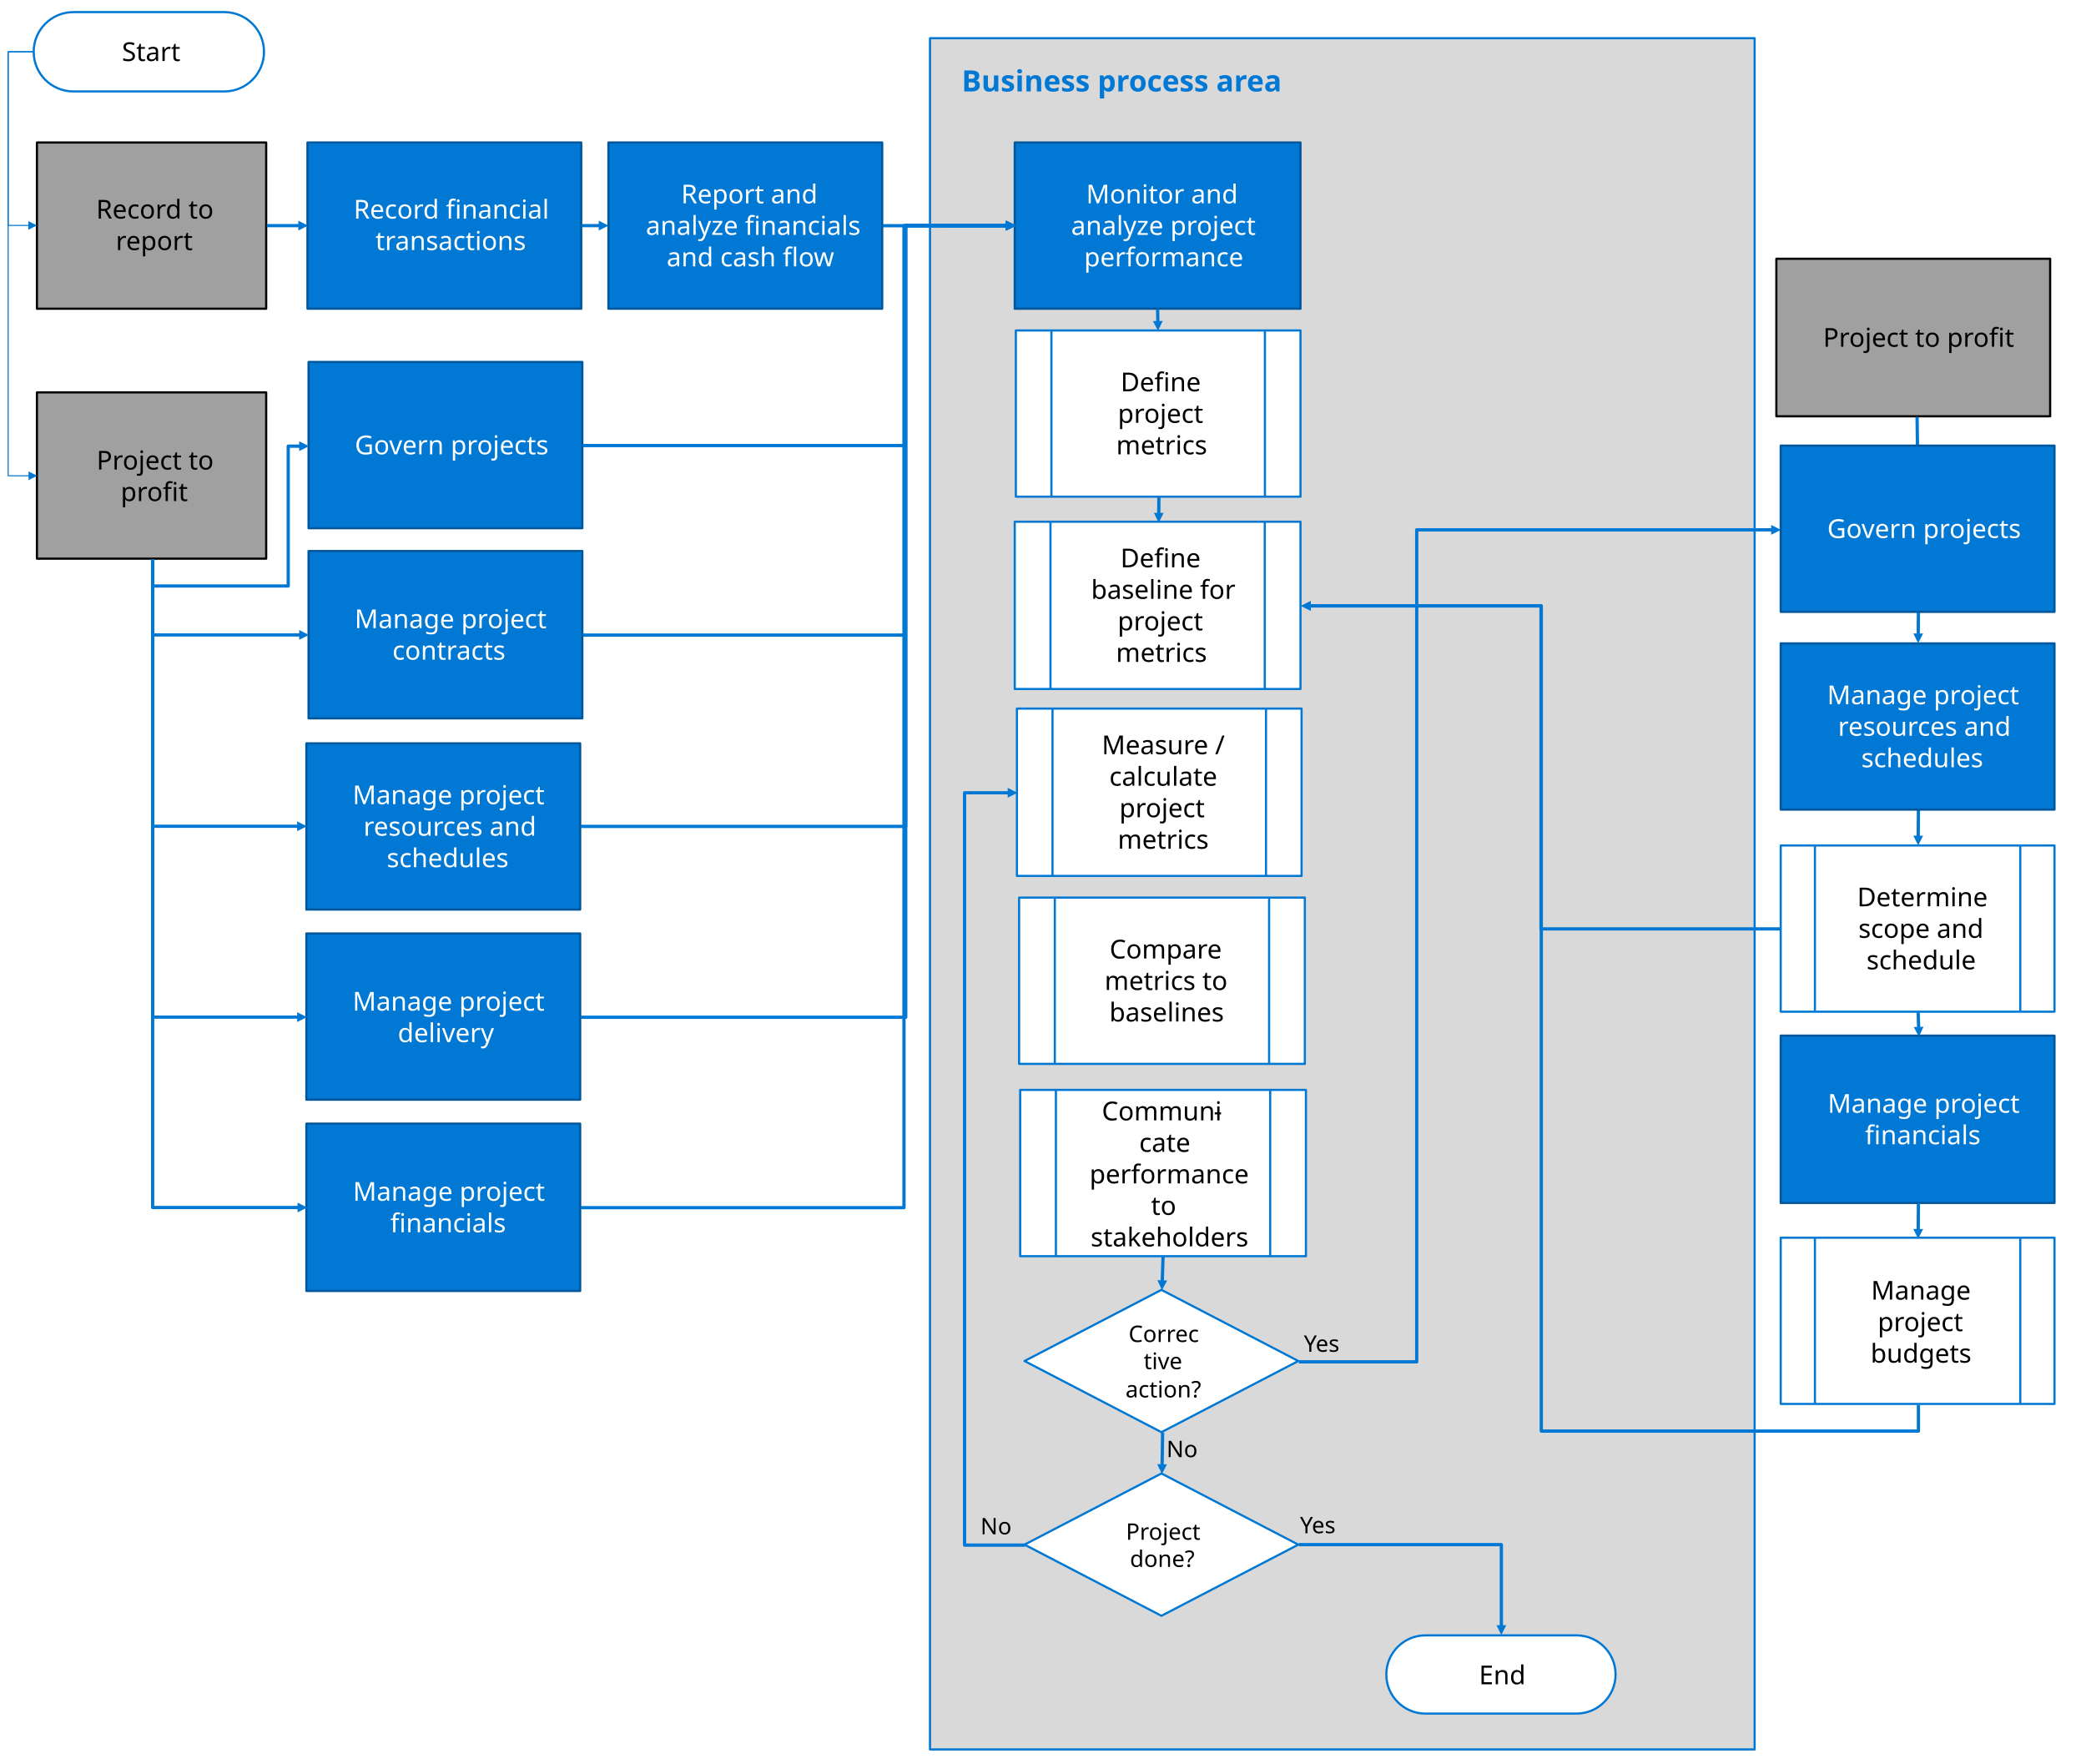
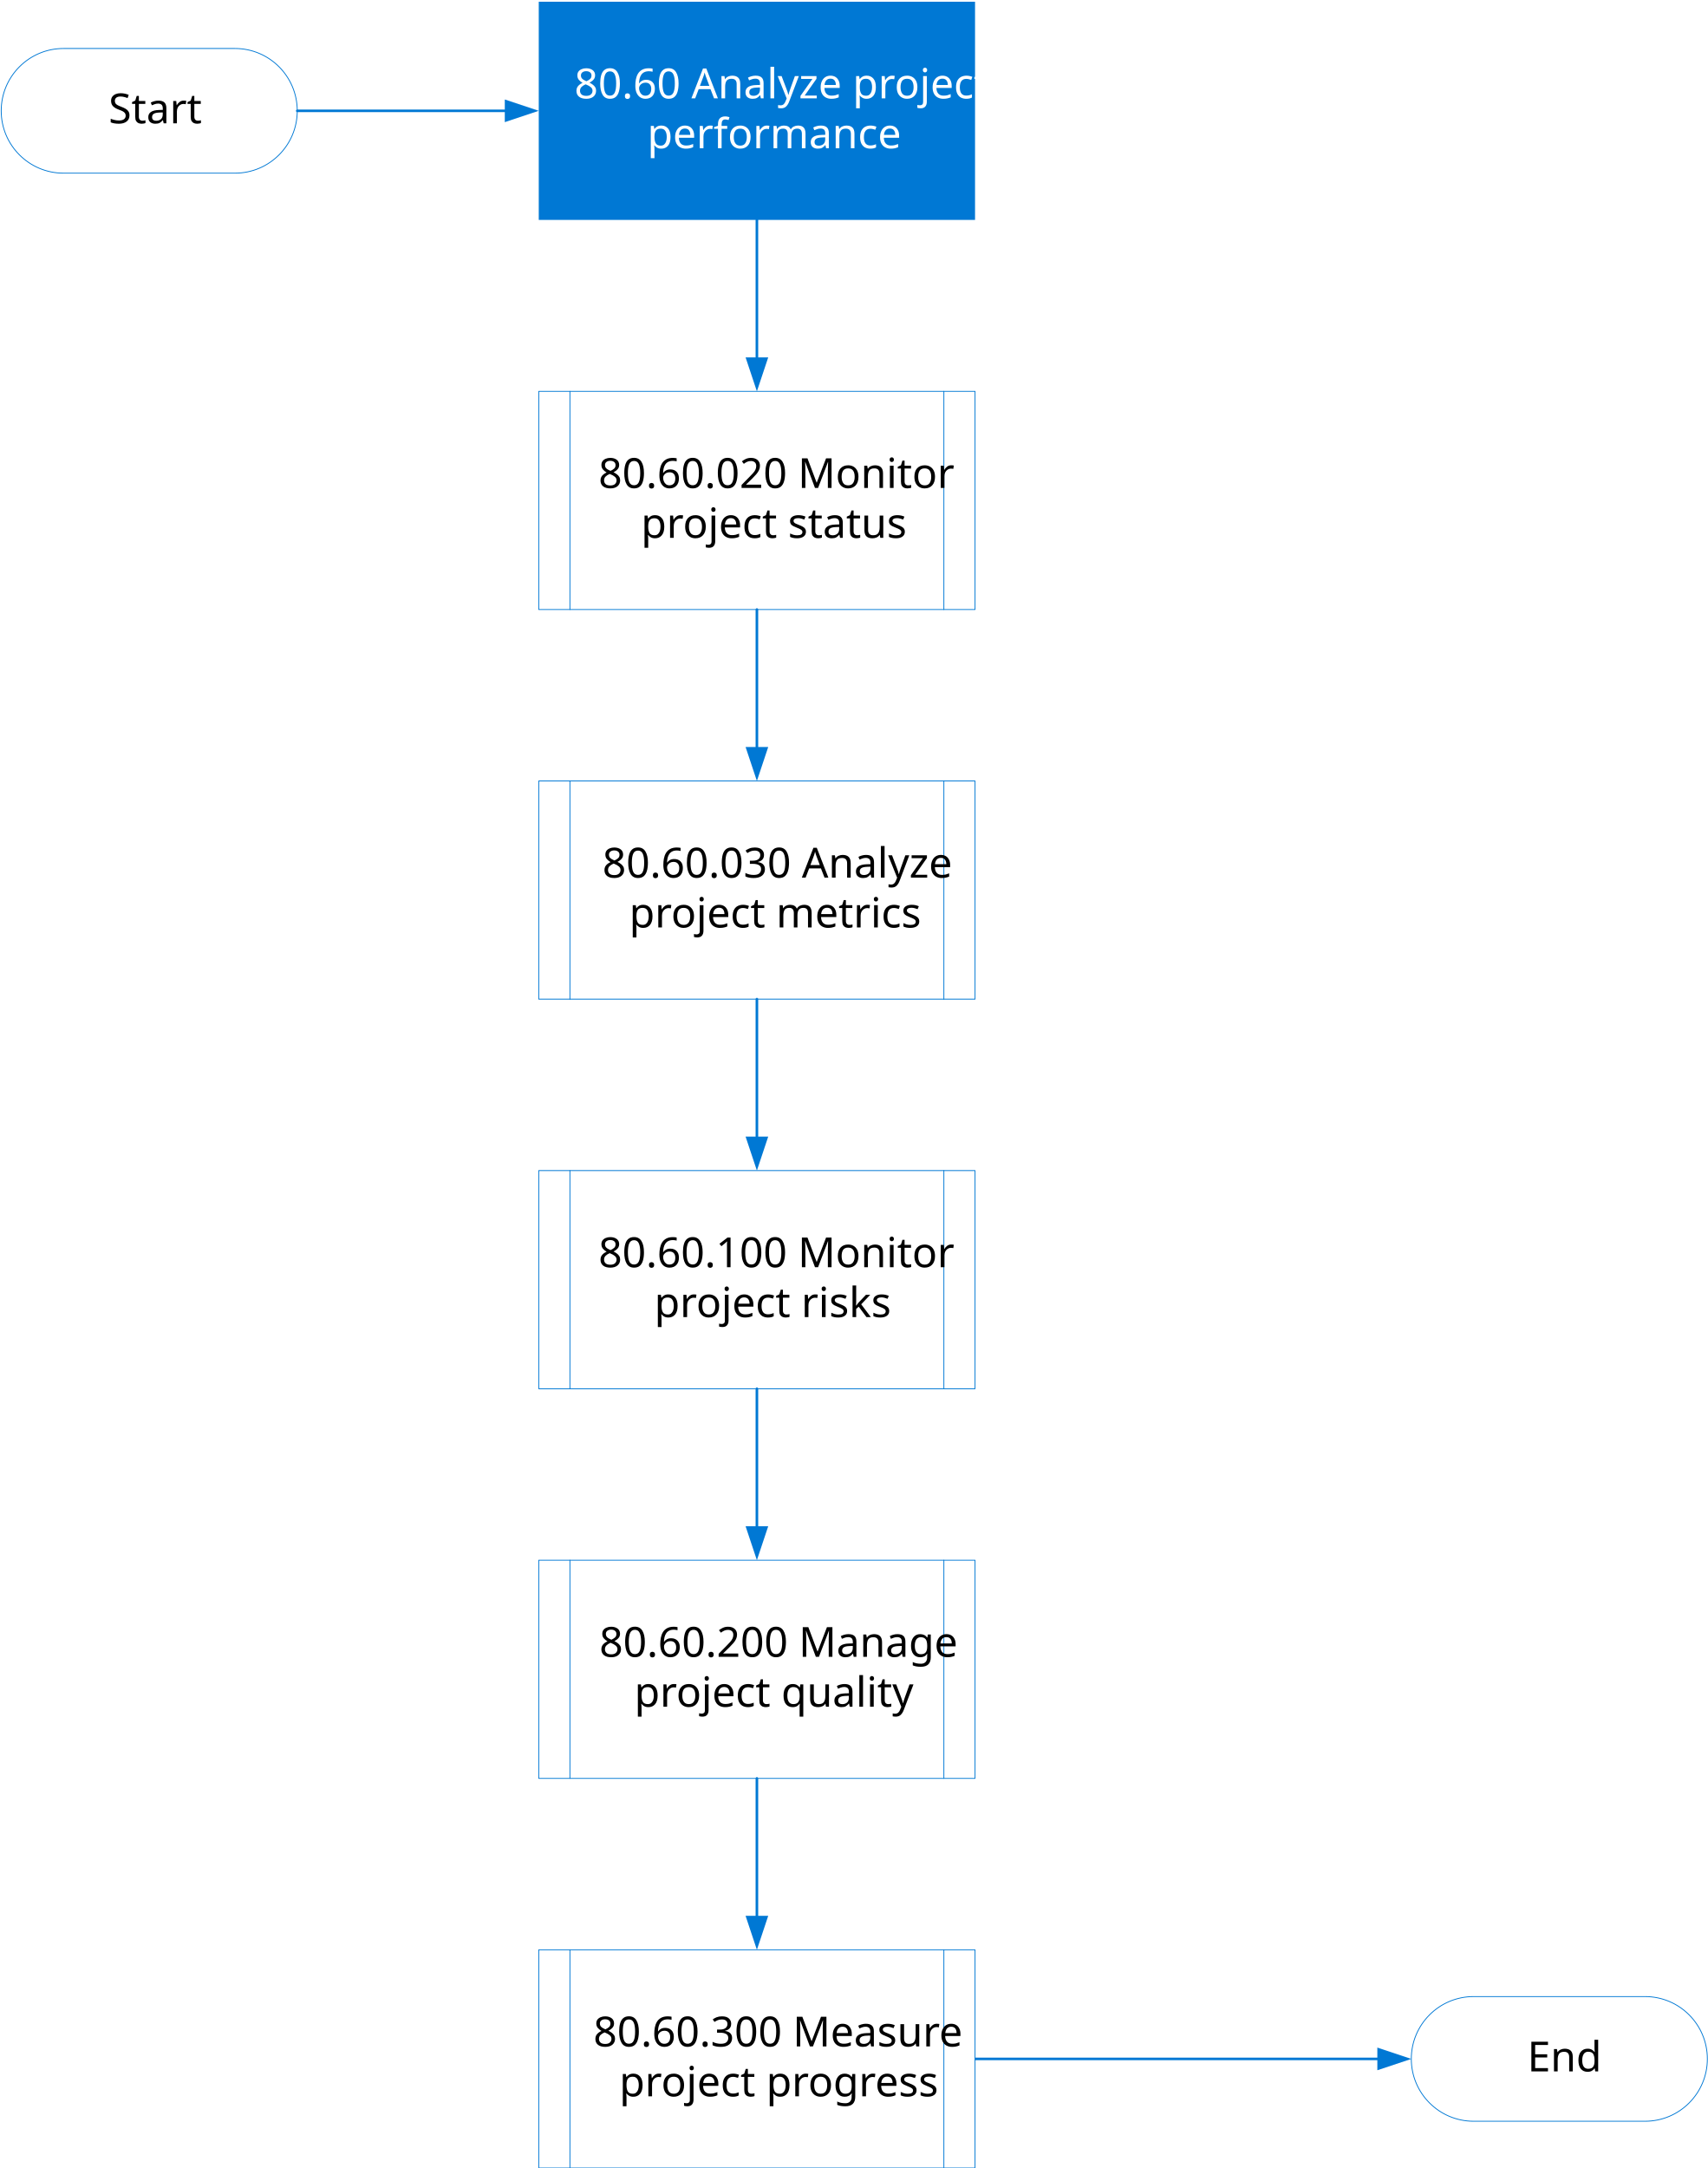
- <svg xmlns="http://www.w3.org/2000/svg" width="1920" height="1623.546" overflow="hidden" version="1.1" id="svg280">
-   <defs id="defs284" />
-   <g id="g278" transform="translate(0,-20.84439)">
-     <rect x="0" y="20.844" width="1920" height="1623.546" fill="#ffffff" id="rect2" style="stroke-width:0.92" />
-     <rect x="856" y="56" width="759" height="1575" stroke="#0078d4" stroke-width="2" stroke-linejoin="round" stroke-miterlimit="10" fill="#d9d9d9" id="rect4" />
-     <text fill="#0078d4" font-family="'Segoe UI', 'Segoe UI_MSFontService', sans-serif" font-weight="700" font-size="27px" transform="translate(885.096,105)" id="text6">Business process area</text>
-     <path d="M 31,68.5 C 31,48.342 47.342,32 67.5,32 h 139 c 20.158,0 36.5,16.342 36.5,36.5 v 0 C 243,88.658 226.658,105 206.5,105 H 67.5 C 47.342,105 31,88.658 31,68.5 Z" stroke="#0078d4" stroke-width="2" stroke-linejoin="round" stroke-miterlimit="10" fill="#ffffff" fill-rule="evenodd" id="path8" />
-     <text font-family="'Segoe UI', 'Segoe UI_MSFontService', sans-serif" font-weight="400" font-size="24px" transform="translate(112.164,77)" id="text10">Start</text>
-     <rect x="34" y="382" width="211" height="153" stroke="#000000" stroke-width="2" stroke-linejoin="round" stroke-miterlimit="10" fill="#a0a0a0" id="rect12" />
-     <text font-family="'Segoe UI', 'Segoe UI_MSFontService', sans-serif" font-weight="400" font-size="24px" transform="translate(88.8712,453)" id="text14">Project to</text>
-     <text font-family="'Segoe UI', 'Segoe UI_MSFontService', sans-serif" font-weight="400" font-size="24px" transform="translate(111.078,482)" id="text16">profit</text>
-     <rect x="935" y="325" width="262" height="153" fill="#ffffff" id="rect18" />
-     <path d="m 967.75,325 v 153 m 196.5,-153 v 153" stroke="#0078d4" stroke-width="2" stroke-linejoin="round" stroke-miterlimit="10" fill="none" fill-rule="evenodd" id="path20" />
-     <rect x="935" y="325" width="262" height="153" stroke="#0078d4" stroke-width="2" stroke-linejoin="round" stroke-miterlimit="10" fill="none" id="rect22" />
-     <text font-family="'Segoe UI', 'Segoe UI_MSFontService', sans-serif" font-weight="400" font-size="24px" transform="translate(1031.43,381)" id="text24">Define</text>
-     <text font-family="'Segoe UI', 'Segoe UI_MSFontService', sans-serif" font-weight="400" font-size="24px" transform="translate(1028.84,410)" id="text26">project</text>
-     <text font-family="'Segoe UI', 'Segoe UI_MSFontService', sans-serif" font-weight="400" font-size="24px" transform="translate(1027.35,439)" id="text28">metrics</text>
-     <rect x="934" y="501" width="263" height="154" fill="#ffffff" id="rect30" />
-     <path d="M 966.875,501 V 655 M 1164.12,501 v 154" stroke="#0078d4" stroke-width="2" stroke-linejoin="round" stroke-miterlimit="10" fill="none" fill-rule="evenodd" id="path32" />
-     <rect x="934" y="501" width="263" height="154" stroke="#0078d4" stroke-width="2" stroke-linejoin="round" stroke-miterlimit="10" fill="none" id="rect34" />
-     <text font-family="'Segoe UI', 'Segoe UI_MSFontService', sans-serif" font-weight="400" font-size="24px" transform="translate(1031.26,543)" id="text36">Define</text>
-     <text font-family="'Segoe UI', 'Segoe UI_MSFontService', sans-serif" font-weight="400" font-size="24px" transform="translate(1004.25,572)" id="text38">baseline for</text>
-     <text font-family="'Segoe UI', 'Segoe UI_MSFontService', sans-serif" font-weight="400" font-size="24px" transform="translate(1028.67,601)" id="text40">project</text>
-     <text font-family="'Segoe UI', 'Segoe UI_MSFontService', sans-serif" font-weight="400" font-size="24px" transform="translate(1027.17,630)" id="text42">metrics</text>
-     <rect x="934" y="152" width="263" height="153" stroke="#00569b" stroke-width="2" stroke-linejoin="round" stroke-miterlimit="10" fill="#0078d4" id="rect44" />
-     <text fill="#ffffff" font-family="'Segoe UI', 'Segoe UI_MSFontService', sans-serif" font-weight="400" font-size="24px" transform="translate(999.678,208)" id="text46">Monitor and</text>
-     <text fill="#ffffff" font-family="'Segoe UI', 'Segoe UI_MSFontService', sans-serif" font-weight="400" font-size="24px" transform="translate(985.905,237)" id="text48">analyze project</text>
-     <text fill="#ffffff" font-family="'Segoe UI', 'Segoe UI_MSFontService', sans-serif" font-weight="400" font-size="24px" transform="translate(997.791,266)" id="text50">performance</text>
-     <path d="m 1276,1562 c 0,-19.88 16.12,-36 36,-36 h 139 c 19.88,0 36,16.12 36,36 v 0 c 0,19.88 -16.12,36 -36,36 h -139 c -19.88,0 -36,-16.12 -36,-36 z" stroke="#0078d4" stroke-width="2" stroke-linejoin="round" stroke-miterlimit="10" fill="#ffffff" fill-rule="evenodd" id="path52" />
-     <text font-family="'Segoe UI', 'Segoe UI_MSFontService', sans-serif" font-weight="400" font-size="24px" transform="translate(1361.29,1571)" id="text54">End</text>
-     <path d="m 943,1273.5 126,-65.5 126,65.5 -126,65.5 z" stroke="#0078d4" stroke-width="2" stroke-linejoin="round" stroke-miterlimit="10" fill="#ffffff" fill-rule="evenodd" id="path56" />
-     <text font-family="'Segoe UI', 'Segoe UI_MSFontService', sans-serif" font-weight="400" font-size="21px" transform="translate(1038.73,1256)" id="text58">Correc</text>
-     <text font-family="'Segoe UI', 'Segoe UI_MSFontService', sans-serif" font-weight="400" font-size="21px" transform="translate(1052.65,1281)" id="text60">tive</text>
-     <text font-family="'Segoe UI', 'Segoe UI_MSFontService', sans-serif" font-weight="400" font-size="21px" transform="translate(1035.92,1307)" id="text62">action?</text>
-     <rect x="282" y="1055" width="252" height="154" stroke="#00569b" stroke-width="2" stroke-linejoin="round" stroke-miterlimit="10" fill="#0078d4" id="rect64" />
-     <text fill="#ffffff" font-family="'Segoe UI', 'Segoe UI_MSFontService', sans-serif" font-weight="400" font-size="24px" transform="translate(324.876,1126)" id="text66">Manage project</text>
-     <text fill="#ffffff" font-family="'Segoe UI', 'Segoe UI_MSFontService', sans-serif" font-weight="400" font-size="24px" transform="translate(359.223,1155)" id="text68">financials</text>
-     <rect x="282" y="705" width="252" height="153" stroke="#00569b" stroke-width="2" stroke-linejoin="round" stroke-miterlimit="10" fill="#0078d4" id="rect70" />
-     <text fill="#ffffff" font-family="'Segoe UI', 'Segoe UI_MSFontService', sans-serif" font-weight="400" font-size="24px" transform="translate(324.527,761)" id="text72">Manage project</text>
-     <text fill="#ffffff" font-family="'Segoe UI', 'Segoe UI_MSFontService', sans-serif" font-weight="400" font-size="24px" transform="translate(334.52,790)" id="text74">resources and</text>
-     <text fill="#ffffff" font-family="'Segoe UI', 'Segoe UI_MSFontService', sans-serif" font-weight="400" font-size="24px" transform="translate(355.954,819)" id="text76">schedules</text>
-     <rect x="282" y="880" width="252" height="153" stroke="#00569b" stroke-width="2" stroke-linejoin="round" stroke-miterlimit="10" fill="#0078d4" id="rect78" />
-     <text fill="#ffffff" font-family="'Segoe UI', 'Segoe UI_MSFontService', sans-serif" font-weight="400" font-size="24px" transform="translate(324.528,951)" id="text80">Manage project</text>
-     <text fill="#ffffff" font-family="'Segoe UI', 'Segoe UI_MSFontService', sans-serif" font-weight="400" font-size="24px" transform="translate(366.128,980)" id="text82">delivery</text>
-     <rect x="1635" y="259" width="252" height="145" stroke="#000000" stroke-width="2" stroke-linejoin="round" stroke-miterlimit="10" fill="#a0a0a0" id="rect84" />
-     <text font-family="'Segoe UI', 'Segoe UI_MSFontService', sans-serif" font-weight="400" font-size="24px" transform="translate(1678.01,340)" id="text86">Project to profit</text>
-     <path d="m 0,-1.5 h 299.155 c 0.828,0 1.5,0.672 1.5,1.5 v 728.616 l -1.5,-1.5 h 93.921 v 3 h -93.921 c -0.829,0 -1.5,-0.671 -1.5,-1.5 V 0 l 1.5,1.5 H 0 Z m 391.576,725.616 9,4.5 -9,4.5 z" fill="#0078d4" transform="matrix(1,0,0,-1,534.5,957.116)" id="path88" />
-     <path d="m 0,-1.5 h 297.546 c 0.828,0 1.5,0.672 1.5,1.5 v 903.846 l -1.5,-1.5 h 95.182 v 3 h -95.182 c -0.829,0 -1.5,-0.671 -1.5,-1.5 V 0 l 1.5,1.5 H 0 Z m 391.228,900.846 9,4.5 -9,4.5 z" fill="#0078d4" transform="matrix(1,0,0,-1,534.5,1132.35)" id="path90" />
-     <path d="m 1067,305.474 0.22,12.305 -3,0.053 -0.22,-12.306 z m 3.19,10.752 -4.34,9.078 -4.66,-8.919 z" fill="#0078d4" id="path92" />
-     <path d="M 1.5,-0.011 1.618,15.874 -1.382,15.897 -1.5,0.011 Z M 4.607,14.352 0.174,23.385 -4.393,14.419 Z" fill="#0078d4" transform="matrix(-1,0,0,1,1066.67,478.5)" id="path94" />
-     <path d="M 1.499,-0.049 2.266,23.197 -0.732,23.296 -1.499,0.049 Z M 5.215,21.599 1.014,30.742 -3.78,21.895 Z" fill="#0078d4" transform="matrix(-1,0,0,1,1070.51,1177.5)" id="path96" />
-     <path d="m 0,-1.5 h 108.491 c 0.829,0 1.5,0.672 1.5,1.5 v 765.742 l -1.5,-1.5 h 327.738 v 3 H 108.491 c -0.828,0 -1.5,-0.672 -1.5,-1.5 V 0 l 1.5,1.5 H 0 Z m 434.728,762.742 9,4.5 -9,4.5 z" fill="#0078d4" transform="matrix(1,0,0,-1,1195.5,1274.24)" id="path98" />
-     <path d="m 1639.27,877.286 h -220.89 c -0.82,0 -1.5,-0.672 -1.5,-1.5 V 578.5 l 1.5,1.5 H 1205 v -3 h 213.38 c 0.83,0 1.5,0.672 1.5,1.5 v 297.286 l -1.5,-1.5 h 220.89 z M 1206.5,583 l -9,-4.5 9,-4.5 z" fill="#0078d4" id="path100" />
-     <text font-family="'Segoe UI', 'Segoe UI_MSFontService', sans-serif" font-weight="400" font-size="21px" transform="translate(1073.67,1362)" id="text102">No</text>
-     <text font-family="'Segoe UI', 'Segoe UI_MSFontService', sans-serif" font-weight="400" font-size="21px" transform="translate(1200.11,1265)" id="text104">Yes</text>
-     <path d="m 0,-1.5 h 421.485 c 0.829,0 1.5,0.672 1.5,1.5 v 134.5 h -3 V 0 l 1.5,1.5 H 0 Z m 425.985,134.501 -4.5,9 -4.5,-9 z" fill="#0078d4" transform="matrix(0,1,1,0,140.5,535.5)" id="path106" />
-     <path d="m 0,-1.5 h 596.715 c 0.829,0 1.5,0.672 1.5,1.5 v 134.849 h -3 V 0 l 1.5,1.5 H 0 Z m 601.215,134.849 -4.5,9 -4.5,-9 z" fill="#0078d4" transform="matrix(0,1,1,0,140.5,535.5)" id="path108" />
-     <rect x="34" y="152" width="211" height="153" stroke="#000000" stroke-width="2" stroke-linejoin="round" stroke-miterlimit="10" fill="#a0a0a0" id="rect110" />
-     <text font-family="'Segoe UI', 'Segoe UI_MSFontService', sans-serif" font-weight="400" font-size="24px" transform="translate(88.4975,222)" id="text112">Record to</text>
-     <text font-family="'Segoe UI', 'Segoe UI_MSFontService', sans-serif" font-weight="400" font-size="24px" transform="translate(106.557,251)" id="text114">report</text>
-     <rect x="283" y="152" width="252" height="153" stroke="#00569b" stroke-width="2" stroke-linejoin="round" stroke-miterlimit="10" fill="#0078d4" id="rect116" />
-     <text fill="#ffffff" font-family="'Segoe UI', 'Segoe UI_MSFontService', sans-serif" font-weight="400" font-size="24px" transform="translate(325.475,222)" id="text118">Record financial</text>
-     <text fill="#ffffff" font-family="'Segoe UI', 'Segoe UI_MSFontService', sans-serif" font-weight="400" font-size="24px" transform="translate(345.569,251)" id="text120">transactions</text>
-     <path d="m 245.5,227 h 30.561 v 3 H 245.5 Z m 29.061,-3 9,4.5 -9,4.5 z" fill="#0078d4" id="path122" />
-     <path d="m 535.5,227 h 17.101 v 3 H 535.5 Z m 15.601,-3 9,4.5 -9,4.5 z" fill="#0078d4" id="path124" />
-     <path d="m 0,-1.5 h 299.155 c 0.829,0 1.5,0.672 1.5,1.5 v 552.952 l -1.5,-1.5 h 93.922 v 3 h -93.922 c -0.828,0 -1.5,-0.671 -1.5,-1.5 V 0 l 1.5,1.5 H 0 Z m 391.577,549.952 9,4.5 -9,4.5 z" fill="#0078d4" transform="matrix(1,0,0,-1,534.5,781.452)" id="path126" />
-     <path d="M 31.5,69 H 7.5 l 0.5,-0.5 V 228.335 l -0.5,-0.5 H 27.373 v 1 H 7.5 c -0.276,0 -0.5,-0.224 -0.5,-0.5 V 68.5 c 0,-0.276 0.224,-0.5 0.5,-0.5 H 31.5 Z m -5.46,155.335 8,4 -8,4 z" fill="#0078d4" id="path128" />
-     <path d="M 31.5,69 H 7.5 l 0.5,-0.5 V 458.735 l -0.5,-0.5 H 27.58 v 1 H 7.5 c -0.276,0 -0.5,-0.224 -0.5,-0.5 V 68.5 c 0,-0.276 0.224,-0.5 0.5,-0.5 H 31.5 Z m -5.253,385.735 8,4 -8,4 z" fill="#0078d4" id="path130" />
-     <rect x="560" y="152" width="252" height="153" stroke="#00569b" stroke-width="2" stroke-linejoin="round" stroke-miterlimit="10" fill="#0078d4" id="rect132" />
-     <text fill="#ffffff" font-family="'Segoe UI', 'Segoe UI_MSFontService', sans-serif" font-weight="400" font-size="24px" transform="translate(626.906,208)" id="text134">Report and</text>
-     <text fill="#ffffff" font-family="'Segoe UI', 'Segoe UI_MSFontService', sans-serif" font-weight="400" font-size="24px" transform="translate(594.419,237)" id="text136">analyze financials</text>
-     <text fill="#ffffff" font-family="'Segoe UI', 'Segoe UI_MSFontService', sans-serif" font-weight="400" font-size="24px" transform="translate(613.586,266)" id="text138">and cash flow</text>
-     <path d="m 0,-1.5 h 31.965 c 0.829,0 1.5,0.672 1.5,1.5 v 0.086 l -1.5,-1.5 h 24.465 v 3 H 31.965 c -0.828,0 -1.5,-0.672 -1.5,-1.5 V 0 l 1.5,1.5 H 0 Z m 54.93,-2.914 9,4.5 -9,4.5 z" fill="#0078d4" transform="matrix(1,0,0,-1,870.5,228.586)" id="path140" />
-     <path d="m 1766,404.478 2.49,166.868 -3,0.045 -2.49,-166.869 z m 5.47,165.323 -4.37,9.066 -4.63,-8.931 z" fill="#0078d4" id="path142" />
-     <rect x="1639" y="431" width="252" height="153" stroke="#00569b" stroke-width="2" stroke-linejoin="round" stroke-miterlimit="10" fill="#0078d4" id="rect144" />
-     <text fill="#ffffff" font-family="'Segoe UI', 'Segoe UI_MSFontService', sans-serif" font-weight="400" font-size="24px" transform="translate(1681.82,516)" id="text146">Govern projects</text>
-     <path d="M 1.5,-0.012 1.692,24.975 -1.308,24.998 -1.5,0.012 Z M 4.681,23.452 0.25,32.487 -4.319,23.522 Z" fill="#0078d4" transform="matrix(-1,0,0,1,1765.75,766.5)" id="path148" />
-     <rect x="284" y="354" width="252" height="153" stroke="#00569b" stroke-width="2" stroke-linejoin="round" stroke-miterlimit="10" fill="#0078d4" id="rect150" />
-     <text fill="#ffffff" font-family="'Segoe UI', 'Segoe UI_MSFontService', sans-serif" font-weight="400" font-size="24px" transform="translate(326.575,439)" id="text152">Govern projects</text>
-     <rect x="1639" y="613" width="252" height="153" stroke="#00569b" stroke-width="2" stroke-linejoin="round" stroke-miterlimit="10" fill="#0078d4" id="rect154" />
-     <text fill="#ffffff" font-family="'Segoe UI', 'Segoe UI_MSFontService', sans-serif" font-weight="400" font-size="24px" transform="translate(1681.74,669)" id="text156">Manage project</text>
-     <text fill="#ffffff" font-family="'Segoe UI', 'Segoe UI_MSFontService', sans-serif" font-weight="400" font-size="24px" transform="translate(1691.73,698)" id="text158">resources and</text>
-     <text fill="#ffffff" font-family="'Segoe UI', 'Segoe UI_MSFontService', sans-serif" font-weight="400" font-size="24px" transform="translate(1713.17,727)" id="text160">schedules</text>
-     <path d="M 1.5,-0.012 1.673,20.863 -1.327,20.888 -1.5,0.012 Z M 4.66,19.338 0.235,28.375 -4.339,19.413 Z" fill="#0078d4" transform="matrix(-1,0,0,1,1765.74,584.5)" id="path162" />
-     <rect x="1639" y="799" width="252" height="153" fill="#ffffff" id="rect164" />
-     <path d="m 1670.5,799 v 153 m 189,-153 v 153" stroke="#0078d4" stroke-width="2" stroke-linejoin="round" stroke-miterlimit="10" fill="none" fill-rule="evenodd" id="path166" />
-     <rect x="1639" y="799" width="252" height="153" stroke="#0078d4" stroke-width="2" stroke-linejoin="round" stroke-miterlimit="10" fill="none" id="rect168" />
-     <text font-family="'Segoe UI', 'Segoe UI_MSFontService', sans-serif" font-weight="400" font-size="24px" transform="translate(1709.37,855)" id="text170">Determine</text>
-     <text font-family="'Segoe UI', 'Segoe UI_MSFontService', sans-serif" font-weight="400" font-size="24px" transform="translate(1710.5,884)" id="text172">scope and</text>
-     <text font-family="'Segoe UI', 'Segoe UI_MSFontService', sans-serif" font-weight="400" font-size="24px" transform="translate(1718,913)" id="text174">schedule</text>
-     <path d="m 0,-1.5 h 296.784 c 0.829,0 1.5,0.672 1.5,1.5 v 202.439 l -1.5,-1.5 h 94.422 v 3 h -94.422 c -0.828,0 -1.5,-0.671 -1.5,-1.5 V 0 l 1.5,1.5 H 0 Z m 389.706,199.439 9,4.5 -9,4.5 z" fill="#0078d4" transform="matrix(1,0,0,-1,536.5,430.94)" id="path176" />
-     <rect x="284" y="528" width="252" height="154" stroke="#00569b" stroke-width="2" stroke-linejoin="round" stroke-miterlimit="10" fill="#0078d4" id="rect178" />
-     <text fill="#ffffff" font-family="'Segoe UI', 'Segoe UI_MSFontService', sans-serif" font-weight="400" font-size="24px" transform="translate(326.399,599)" id="text180">Manage project</text>
-     <text fill="#ffffff" font-family="'Segoe UI', 'Segoe UI_MSFontService', sans-serif" font-weight="400" font-size="24px" transform="translate(361.159,628)" id="text182">contracts</text>
-     <path d="m 142,536.192 v 24 l -1.5,-1.5 h 124.774 l -1.5,1.5 V 431.5 c 0,-0.828 0.671,-1.5 1.5,-1.5 h 11.597 v 3 h -11.597 l 1.5,-1.5 v 128.692 c 0,0.829 -0.672,1.5 -1.5,1.5 H 140.5 c -0.828,0 -1.5,-0.671 -1.5,-1.5 v -24 z M 275.371,427 l 9,4.5 -9,4.5 z" fill="#0078d4" id="path184" />
-     <path d="m 0,-1.5 h 69.732 c 0.828,0 1.5,0.672 1.5,1.5 v 136.372 h -3 V 0 l 1.5,1.5 H 0 Z m 74.232,136.372 -4.5,9 -4.5,-9 z" fill="#0078d4" transform="matrix(0,1,1,0,140.5,535.5)" id="path186" />
-     <path d="m 0,-1.5 h 245.821 c 0.829,0 1.5,0.672 1.5,1.5 v 134.5 h -3 V 0 l 1.5,1.5 H 0 Z m 250.321,134.5 -4.5,9 -4.5,-9 z" fill="#0078d4" transform="matrix(0,1,1,0,140.5,535.5)" id="path188" />
-     <path d="m 0,-1.5 h 296.784 c 0.828,0 1.5,0.672 1.5,1.5 v 376.863 l -1.5,-1.5 h 94.421 v 3 h -94.421 c -0.829,0 -1.5,-0.672 -1.5,-1.5 V 0 l 1.5,1.5 H 0 Z m 389.705,373.863 9,4.5 -9,4.5 z" fill="#0078d4" transform="matrix(1,0,0,-1,536.5,605.363)" id="path190" />
-     <rect x="1639" y="974" width="252" height="154" stroke="#00569b" stroke-width="2" stroke-linejoin="round" stroke-miterlimit="10" fill="#0078d4" id="rect192" />
-     <text fill="#ffffff" font-family="'Segoe UI', 'Segoe UI_MSFontService', sans-serif" font-weight="400" font-size="24px" transform="translate(1682.23,1045)" id="text194">Manage project</text>
-     <text fill="#ffffff" font-family="'Segoe UI', 'Segoe UI_MSFontService', sans-serif" font-weight="400" font-size="24px" transform="translate(1716.58,1074)" id="text196">financials</text>
-     <rect x="1639" y="1160" width="252" height="153" fill="#ffffff" id="rect198" />
-     <path d="m 1670.5,1160 v 153 m 189,-153 v 153" stroke="#0078d4" stroke-width="2" stroke-linejoin="round" stroke-miterlimit="10" fill="none" fill-rule="evenodd" id="path200" />
-     <rect x="1639" y="1160" width="252" height="153" stroke="#0078d4" stroke-width="2" stroke-linejoin="round" stroke-miterlimit="10" fill="none" id="rect202" />
-     <text font-family="'Segoe UI', 'Segoe UI_MSFontService', sans-serif" font-weight="400" font-size="24px" transform="translate(1722.16,1217)" id="text204">Manage</text>
-     <text font-family="'Segoe UI', 'Segoe UI_MSFontService', sans-serif" font-weight="400" font-size="24px" transform="translate(1728.24,1246)" id="text206">project</text>
-     <text font-family="'Segoe UI', 'Segoe UI_MSFontService', sans-serif" font-weight="400" font-size="24px" transform="translate(1721.74,1275)" id="text208">budgets</text>
-     <path d="m 1767,952.45 0.5,14.983 -3,0.1 -0.5,-14.983 z m 3.44,13.385 -4.2,9.144 -4.79,-8.846 z" fill="#0078d4" id="path210" />
-     <path d="M 1.5,-0.012 1.692,24.975 -1.308,24.998 -1.5,0.012 Z M 4.681,23.452 0.25,32.487 -4.319,23.522 Z" fill="#0078d4" transform="matrix(-1,0,0,1,1765.75,1128.5)" id="path212" />
-     <path d="m 0,1.5 h -23.999 l 1.5,-1.5 v 347.129 l -1.5,-1.5 H 735.477 c 0.829,0 1.5,0.671 1.5,1.5 v 213.634 h -3 V 347.129 l 1.5,1.5 H -23.999 c -0.829,0 -1.5,-0.672 -1.5,-1.5 V 0 c 0,-0.828 0.671,-1.5 1.5,-1.5 H 0 Z m 739.977,557.763 -4.5,9 -4.5,-9 z" fill="#0078d4" transform="matrix(0,-1,-1,0,1765.76,1313.98)" id="path214" />
-     <rect x="936" y="673" width="262" height="154" fill="#ffffff" id="rect216" />
-     <path d="m 968.75,673 v 154 m 196.5,-154 v 154" stroke="#0078d4" stroke-width="2" stroke-linejoin="round" stroke-miterlimit="10" fill="none" fill-rule="evenodd" id="path218" />
-     <rect x="936" y="673" width="262" height="154" stroke="#0078d4" stroke-width="2" stroke-linejoin="round" stroke-miterlimit="10" fill="none" id="rect220" />
-     <text font-family="'Segoe UI', 'Segoe UI_MSFontService', sans-serif" font-weight="400" font-size="24px" transform="translate(1014.09,715)" id="text222">Measure /</text>
-     <text font-family="'Segoe UI', 'Segoe UI_MSFontService', sans-serif" font-weight="400" font-size="24px" transform="translate(1021.02,744)" id="text224">calculate</text>
-     <text font-family="'Segoe UI', 'Segoe UI_MSFontService', sans-serif" font-weight="400" font-size="24px" transform="translate(1030.26,773)" id="text226">project</text>
-     <text font-family="'Segoe UI', 'Segoe UI_MSFontService', sans-serif" font-weight="400" font-size="24px" transform="translate(1028.76,802)" id="text228">metrics</text>
-     <rect x="939" y="1024" width="263" height="153" fill="#ffffff" id="rect230" />
-     <path d="m 971.875,1024 v 153 m 197.245,-153 v 153" stroke="#0078d4" stroke-width="2" stroke-linejoin="round" stroke-miterlimit="10" fill="none" fill-rule="evenodd" id="path232" />
-     <rect x="939" y="1024" width="263" height="153" stroke="#0078d4" stroke-width="2" stroke-linejoin="round" stroke-miterlimit="10" fill="none" id="rect234" />
-     <text font-family="'Segoe UI', 'Segoe UI_MSFontService', sans-serif" font-weight="400" font-size="24px" transform="translate(1014.11,1052)" id="text236">Communi</text>
-     <text font-family="'Segoe UI', 'Segoe UI_MSFontService', sans-serif" font-weight="400" font-size="24px" transform="translate(1117.11,1052)" id="text238">-</text>
-     <text font-family="'Segoe UI', 'Segoe UI_MSFontService', sans-serif" font-weight="400" font-size="24px" transform="translate(1048.53,1081)" id="text240">cate</text>
-     <text font-family="'Segoe UI', 'Segoe UI_MSFontService', sans-serif" font-weight="400" font-size="24px" transform="translate(1002.81,1110)" id="text242">performance</text>
-     <text font-family="'Segoe UI', 'Segoe UI_MSFontService', sans-serif" font-weight="400" font-size="24px" transform="translate(1059.45,1139)" id="text244">to</text>
-     <text font-family="'Segoe UI', 'Segoe UI_MSFontService', sans-serif" font-weight="400" font-size="24px" transform="translate(1003.85,1168)" id="text246">stakeholders</text>
-     <rect x="938" y="847" width="263" height="153" fill="#ffffff" id="rect248" />
-     <path d="m 970.875,847 v 153 M 1168.12,847 v 153" stroke="#0078d4" stroke-width="2" stroke-linejoin="round" stroke-miterlimit="10" fill="none" fill-rule="evenodd" id="path250" />
-     <rect x="938" y="847" width="263" height="153" stroke="#0078d4" stroke-width="2" stroke-linejoin="round" stroke-miterlimit="10" fill="none" id="rect252" />
-     <text font-family="'Segoe UI', 'Segoe UI_MSFontService', sans-serif" font-weight="400" font-size="24px" transform="translate(1021.29,903)" id="text254">Compare</text>
-     <text font-family="'Segoe UI', 'Segoe UI_MSFontService', sans-serif" font-weight="400" font-size="24px" transform="translate(1016.65,932)" id="text256">metrics to</text>
-     <text font-family="'Segoe UI', 'Segoe UI_MSFontService', sans-serif" font-weight="400" font-size="24px" transform="translate(1021.05,961)" id="text258">baselines</text>
-     <path d="m 943.46,1444.45 h -55.646 c -0.828,0 -1.5,-0.67 -1.5,-1.5 V 750.5 c 0,-0.828 0.672,-1.5 1.5,-1.5 H 929 v 3 h -41.186 l 1.5,-1.5 v 692.45 l -1.5,-1.5 H 943.46 Z M 927.5,746 l 9,4.5 -9,4.5 z" fill="#0078d4" id="path260" />
-     <path d="m 943,1442.5 126,-65.5 126,65.5 -126,65.5 z" stroke="#0078d4" stroke-width="2" stroke-linejoin="round" stroke-miterlimit="10" fill="#ffffff" fill-rule="evenodd" id="path262" />
-     <text font-family="'Segoe UI', 'Segoe UI_MSFontService', sans-serif" font-weight="400" font-size="21px" transform="translate(1036.31,1438)" id="text264">Project</text>
-     <text font-family="'Segoe UI', 'Segoe UI_MSFontService', sans-serif" font-weight="400" font-size="21px" transform="translate(1040,1463)" id="text266">done?</text>
-     <path d="M 1.5,-0.023 1.973,30.485 -1.027,30.532 -1.5,0.023 Z M 4.949,28.939 0.589,38.008 -4.05,29.078 Z" fill="#0078d4" transform="matrix(-1,0,0,1,1070.09,1339.5)" id="path268" />
-     <text font-family="'Segoe UI', 'Segoe UI_MSFontService', sans-serif" font-weight="400" font-size="21px" transform="translate(902.415,1433)" id="text270">No</text>
-     <path d="m 1195.5,1441 h 186.38 c 0.82,0 1.5,0.67 1.5,1.5 v 75.64 h -3 v -75.64 l 1.5,1.5 H 1195.5 Z m 190.88,75.64 -4.5,9 -4.5,-9 z" fill="#0078d4" id="path272" />
-     <text font-family="'Segoe UI', 'Segoe UI_MSFontService', sans-serif" font-weight="400" font-size="21px" transform="translate(1196.55,1432)" id="text274">Yes</text>
-     <path d="M 0.001,-1.5 114.946,-1.42 l -0.002,3 L -0.001,1.5 Z M 113.448,-4.421 122.445,0.086 113.442,4.579 Z" fill="#0078d4" transform="matrix(1,0,0,-1,812.5,228.586)" id="path276" />
+ <svg xmlns="http://www.w3.org/2000/svg" xmlns:xlink="http://www.w3.org/1999/xlink" viewBox="47 31 493 626" xml:space="preserve" color-interpolation-filters="sRGB" class="st10" width="1233" height="1565">
+   <rect x="0" y="0" width="1233" height="1565" fill="#ffffff" />
+   <style type="text/css">
+ 		.st1 {fill:#ffffff;stroke:#0078d4;stroke-linecap:round;stroke-linejoin:round;stroke-width:0.24}
+ 		.st2 {fill:#000000;font-family:Calibri;font-size:1em}
+ 		.st3 {fill:#0078d4;stroke:none;stroke-linecap:round;stroke-linejoin:round;stroke-width:0.24}
+ 		.st4 {fill:#ffffff;font-family:Calibri;font-size:1em}
+ 		.st5 {font-size:1em}
+ 		.st6 {fill:#ffffff}
+ 		.st7 {stroke:#0078d4;stroke-linecap:round;stroke-linejoin:round;stroke-width:0.24}
+ 		.st8 {marker-end:url(#mrkr13-44);stroke:#0078d4;stroke-linecap:round;stroke-linejoin:round;stroke-width:0.75}
+ 		.st9 {fill:#0078d4;fill-opacity:1;stroke:#0078d4;stroke-opacity:1;stroke-width:0.229}
+ 		.st10 {fill:none;fill-rule:evenodd;font-size:12px;overflow:visible;stroke-linecap:square;stroke-miterlimit:3}
+ 	</style>
+   <style> a { pointer-events: none; } </style>
+   <style>a.rules_svg_anchor g:hover { opacity:0.8; cursor:pointer; }</style>
+   <defs id="Markers">
+     <g id="lend13">
+       <path d="M 3 1 L 0 0 L 3 -1 L 3 1 " style="stroke:none" />
+     </g>
+     <marker id="mrkr13-44" class="st9" refX="-13.08" orient="auto" markerUnits="strokeWidth" overflow="visible">
+       <use xlink:href="#lend13" transform="scale(-4.36,-4.36) " />
+     </marker>
+   </defs>
+   <g>
+     <g id="shape1-1" transform="translate(47.25,-711)">
+       <path d="M18 792 L67.5 792 A18 18 -180 0 0 67.5 756 L18 756 A18 18 -180 1 0 18 792 Z" class="st1" />
+       <text x="31.01" y="777.6" class="st2">Start</text>
+     </g>
+     <a id="978846c2-de55-4cab-9eb0-7c9a398c220e" class="rules_svg_anchor rules_svg_shape" href="/lms/chart?onclick=b3BlbkNoYXJ0Q29udGV4dE1lbnUoZXZlbnQsJ3cxMjVkNTIzNTk2NWMxNzM3MXY0MDc4JywyMzEyMCwgMSwgMSwgdGhpcywgd2luZG93LmZyYW1lRWxlbWVudCk=&amp;navigate=true&amp;details=Description">
+       <g id="shape2-4" transform="translate(202.5,-697.5)">
+         <rect x="0" y="729" width="126" height="63" class="st3" />
+         <text x="10.29" y="756.9" class="st4">80.60 Analyze project <tspan x="31.34" dy="1.2em" class="st5">performance</tspan>
+         </text>
+       </g>
+     </a>
+     <a id="25bda2ba-329f-47cf-91aa-4f67fe07d105" class="rules_svg_anchor rules_svg_shape" href="/lms/chart?onclick=b3BlbkNoYXJ0Q29udGV4dE1lbnUoZXZlbnQsJ3cxMjVkNTIzNTk2NWMxNzM3M3Y0MDc4JywyMzEyMSwgMSwgMSwgdGhpcywgd2luZG93LmZyYW1lRWxlbWVudCk=&amp;navigate=true&amp;details=Description">
+       <g id="shape3-8" transform="translate(202.5,-585)">
+         <path d="M0 792 L126 792 L126 729 L0 729 L0 792 Z" class="st6" />
+         <path d="M0 792 L126 792 L126 729 L0 729 L0 792" class="st7" />
+         <path d="M9 792 L9 729" class="st7" />
+         <path d="M117 792 L117 729" class="st7" />
+         <text x="17.24" y="756.9" class="st2">80.60.020 Monitor <tspan x="29.53" dy="1.2em" class="st5">project status</tspan>
+         </text>
+       </g>
+     </a>
+     <a id="9bb1e8fc-524c-4942-a2d1-73219b67272f" class="rules_svg_anchor rules_svg_shape" href="/lms/chart?onclick=b3BlbkNoYXJ0Q29udGV4dE1lbnUoZXZlbnQsJ3cxMjVkNTIzNTk2NWMxNzM3NHY0MDc4JywyMzEyMiwgMSwgMSwgdGhpcywgd2luZG93LmZyYW1lRWxlbWVudCk=&amp;navigate=true&amp;details=Description">
+       <g id="shape4-15" transform="translate(202.5,-472.5)">
+         <path d="M0 792 L126 792 L126 729 L0 729 L0 792 Z" class="st6" />
+         <path d="M0 792 L126 792 L126 729 L0 729 L0 792" class="st7" />
+         <path d="M9 792 L9 729" class="st7" />
+         <path d="M117 792 L117 729" class="st7" />
+         <text x="18.38" y="756.9" class="st2">80.60.030 Analyze <tspan x="26.13" dy="1.2em" class="st5">project metrics</tspan>
+         </text>
+       </g>
+     </a>
+     <a id="372c61c0-1f38-44dc-9c54-1d4bf6584537" class="rules_svg_anchor rules_svg_shape" href="/lms/chart?onclick=b3BlbkNoYXJ0Q29udGV4dE1lbnUoZXZlbnQsJ3cxMjVkNTIzNTk2NWMxMDUzNDl2NDA3OCcsMjMxMjMsIDEsIDEsIHRoaXMsIHdpbmRvdy5mcmFtZUVsZW1lbnQp&amp;navigate=true&amp;details=Description">
+       <g id="shape5-22" transform="translate(202.5,-360)">
+         <path d="M0 792 L126 792 L126 729 L0 729 L0 792 Z" class="st6" />
+         <path d="M0 792 L126 792 L126 729 L0 729 L0 792" class="st7" />
+         <path d="M9 792 L9 729" class="st7" />
+         <path d="M117 792 L117 729" class="st7" />
+         <text x="17.24" y="756.9" class="st2">80.60.100 Monitor <tspan x="33.38" dy="1.2em" class="st5">project risks</tspan>
+         </text>
+       </g>
+     </a>
+     <a id="b93b6f68-bffa-47ce-a76a-4dd2f37031c6" class="rules_svg_anchor rules_svg_shape" href="/lms/chart?onclick=b3BlbkNoYXJ0Q29udGV4dE1lbnUoZXZlbnQsJ3cxMjVkNTIzNTk2NWMxMDUzNTB2NDA3OCcsMjMxMjQsIDEsIDEsIHRoaXMsIHdpbmRvdy5mcmFtZUVsZW1lbnQp&amp;navigate=true&amp;details=Description">
+       <g id="shape6-29" transform="translate(202.5,-247.5)">
+         <path d="M0 792 L126 792 L126 729 L0 729 L0 792 Z" class="st6" />
+         <path d="M0 792 L126 792 L126 729 L0 729 L0 792" class="st7" />
+         <path d="M9 792 L9 729" class="st7" />
+         <path d="M117 792 L117 729" class="st7" />
+         <text x="17.49" y="756.9" class="st2">80.60.200 Manage <tspan x="27.61" dy="1.2em" class="st5">project quality</tspan>
+         </text>
+       </g>
+     </a>
+     <g id="shape7-36" transform="translate(454.5,-148.5)">
+       <path d="M18 792 L67.5 792 A18 18 -180 0 0 67.5 756 L18 756 A18 18 -180 1 0 18 792 Z" class="st1" />
+       <text x="33.52" y="777.6" class="st2">End</text>
+     </g>
+     <g id="shape8-39" transform="translate(132.75,-720)">
+       <path d="M0 783 L59.94 783" class="st8" />
+     </g>
+     <g id="shape9-45" transform="translate(256.5,-697.5)">
+       <path d="M9 792 L9 831.69" class="st8" />
+     </g>
+     <g id="shape10-50" transform="translate(256.5,-585)">
+       <path d="M9 792 L9 831.69" class="st8" />
+     </g>
+     <g id="shape11-55" transform="translate(256.5,-472.5)">
+       <path d="M9 792 L9 831.69" class="st8" />
+     </g>
+     <g id="shape12-60" transform="translate(256.5,-360)">
+       <path d="M9 792 L9 831.69" class="st8" />
+     </g>
+     <g id="shape13-65" transform="translate(328.5,-157.5)">
+       <path d="M0 783 L116.19 783" class="st8" />
+     </g>
+     <a id="a777b95a-5e35-48d2-b709-0f295d5cf52f" class="rules_svg_anchor rules_svg_shape" href="/lms/chart?onclick=b3BlbkNoYXJ0Q29udGV4dE1lbnUoZXZlbnQsJ3cxMjVkNTIzNTk2NWMxMDUzNTF2NDA3OCcsMjMxMjUsIDEsIDEsIHRoaXMsIHdpbmRvdy5mcmFtZUVsZW1lbnQp&amp;navigate=true&amp;details=Description">
+       <g id="shape14-70" transform="translate(202.5,-135)">
+         <path d="M0 792 L126 792 L126 729 L0 729 L0 792 Z" class="st6" />
+         <path d="M0 792 L126 792 L126 729 L0 729 L0 792" class="st7" />
+         <path d="M9 792 L9 729" class="st7" />
+         <path d="M117 792 L117 729" class="st7" />
+         <text x="15.76" y="756.9" class="st2">80.60.300 Measure <tspan x="23.26" dy="1.2em" class="st5">project progress</tspan>
+         </text>
+       </g>
+     </a>
+     <g id="shape15-77" transform="translate(256.5,-247.5)">
+       <path d="M9 792 L9 831.69" class="st8" />
+     </g>
  </g>
</svg>
